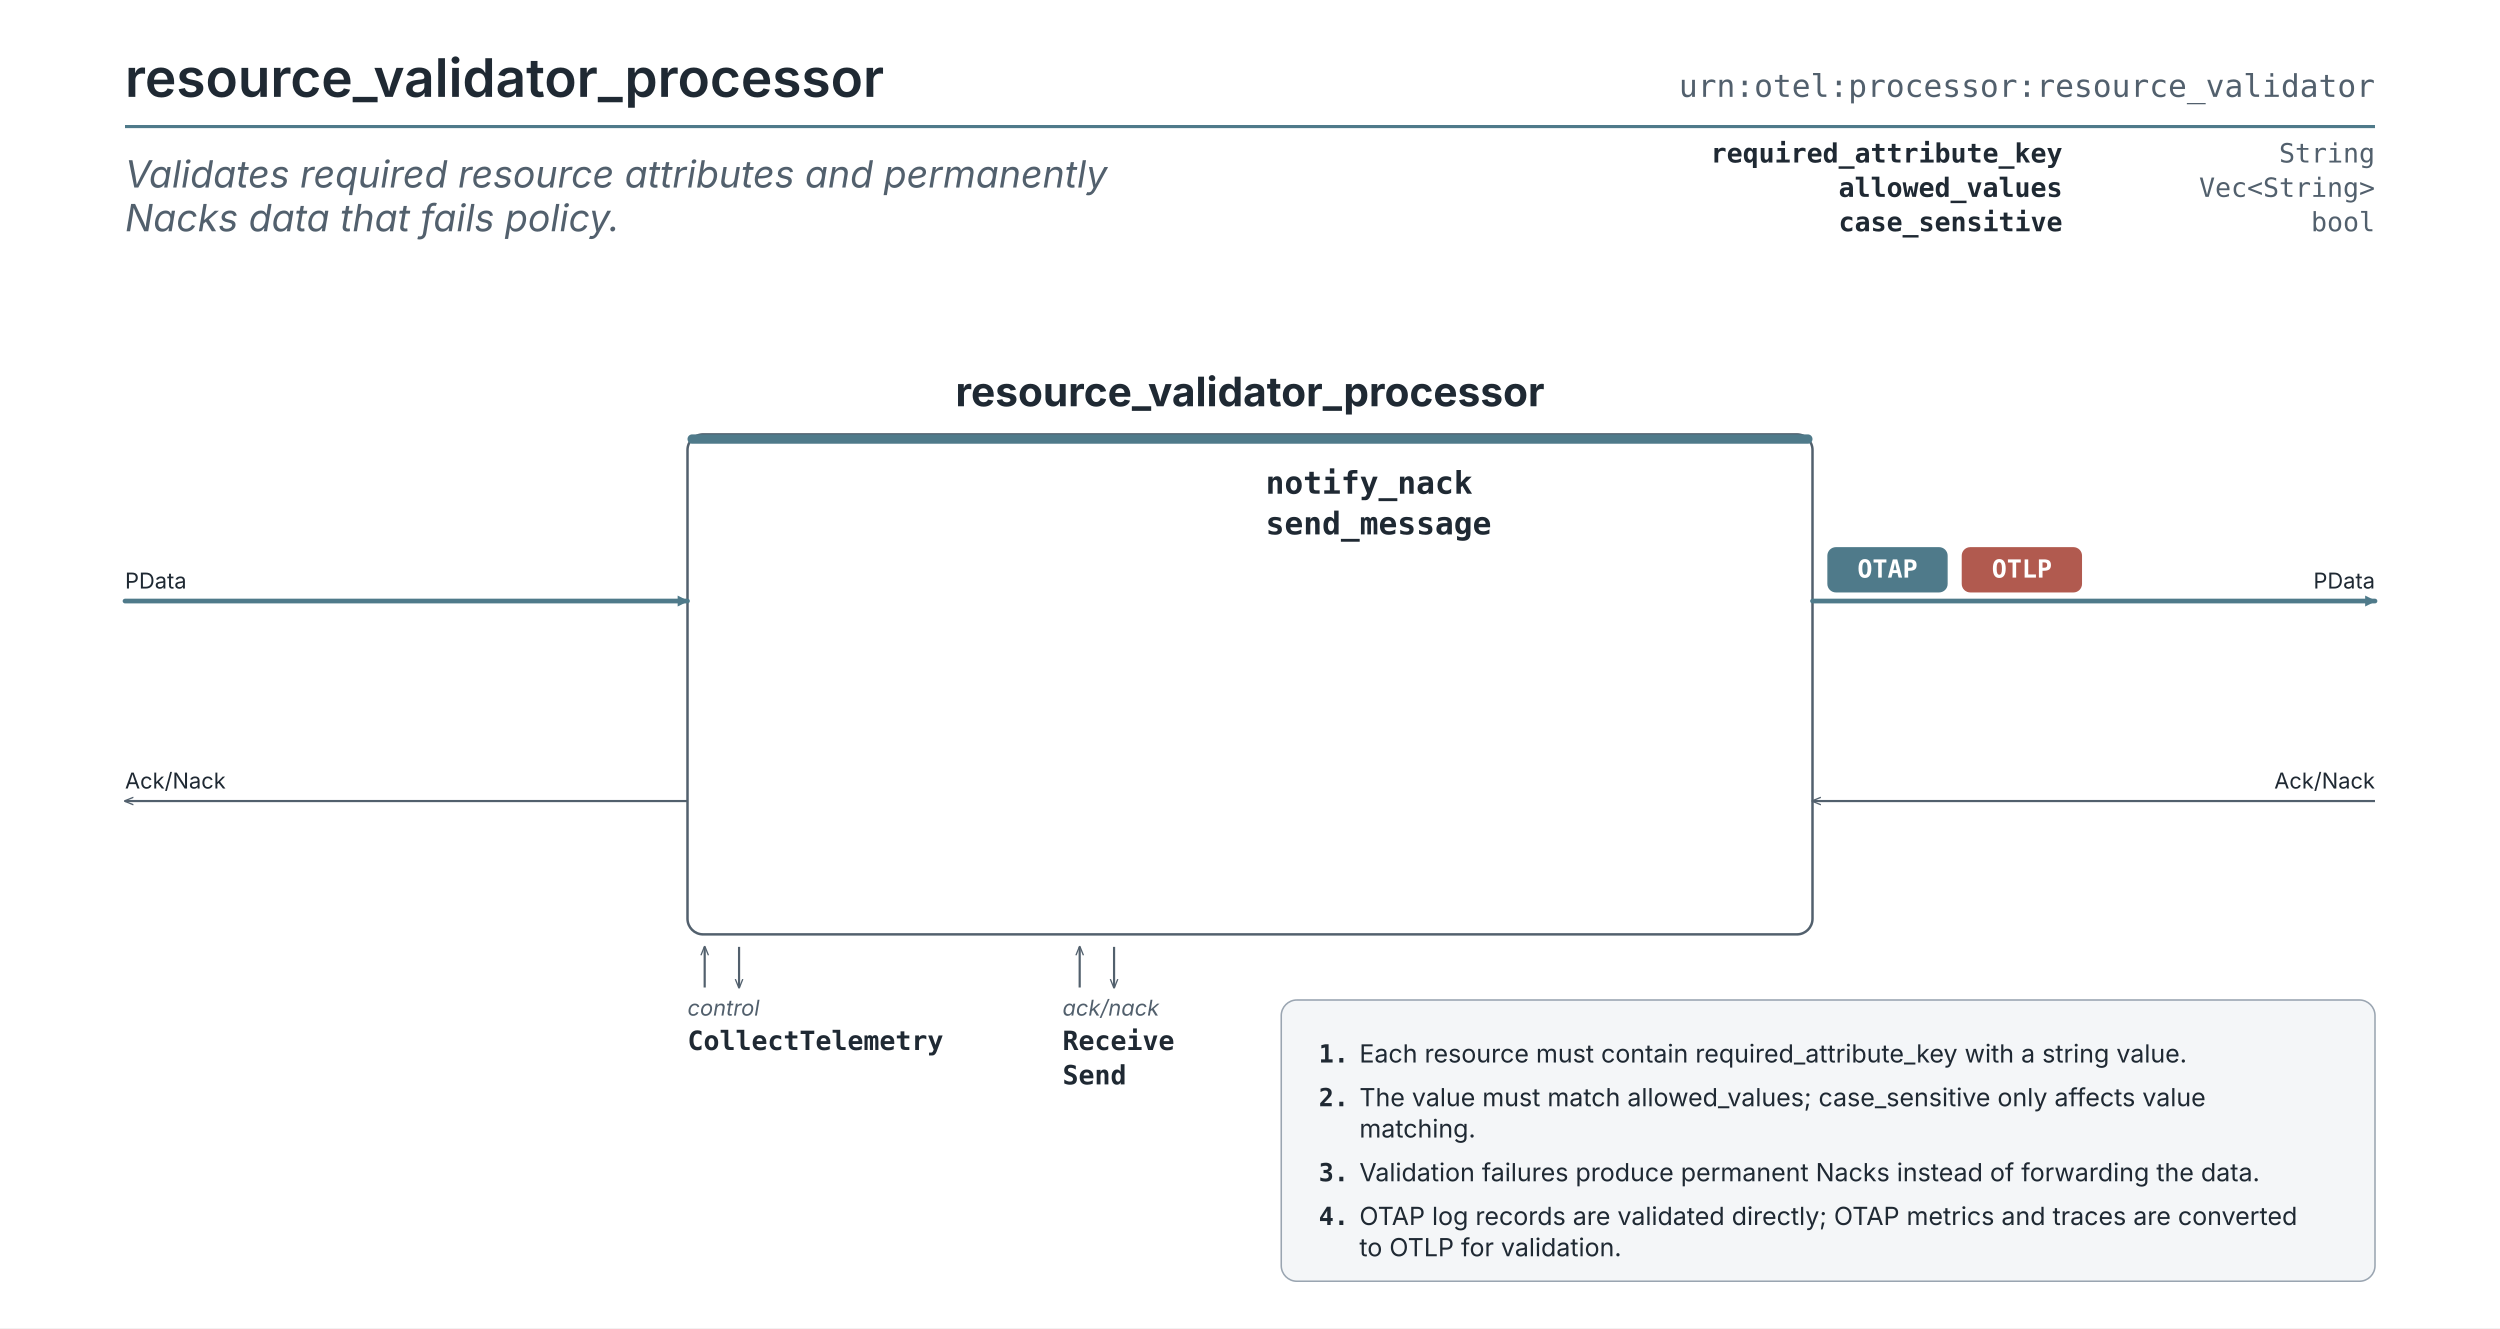
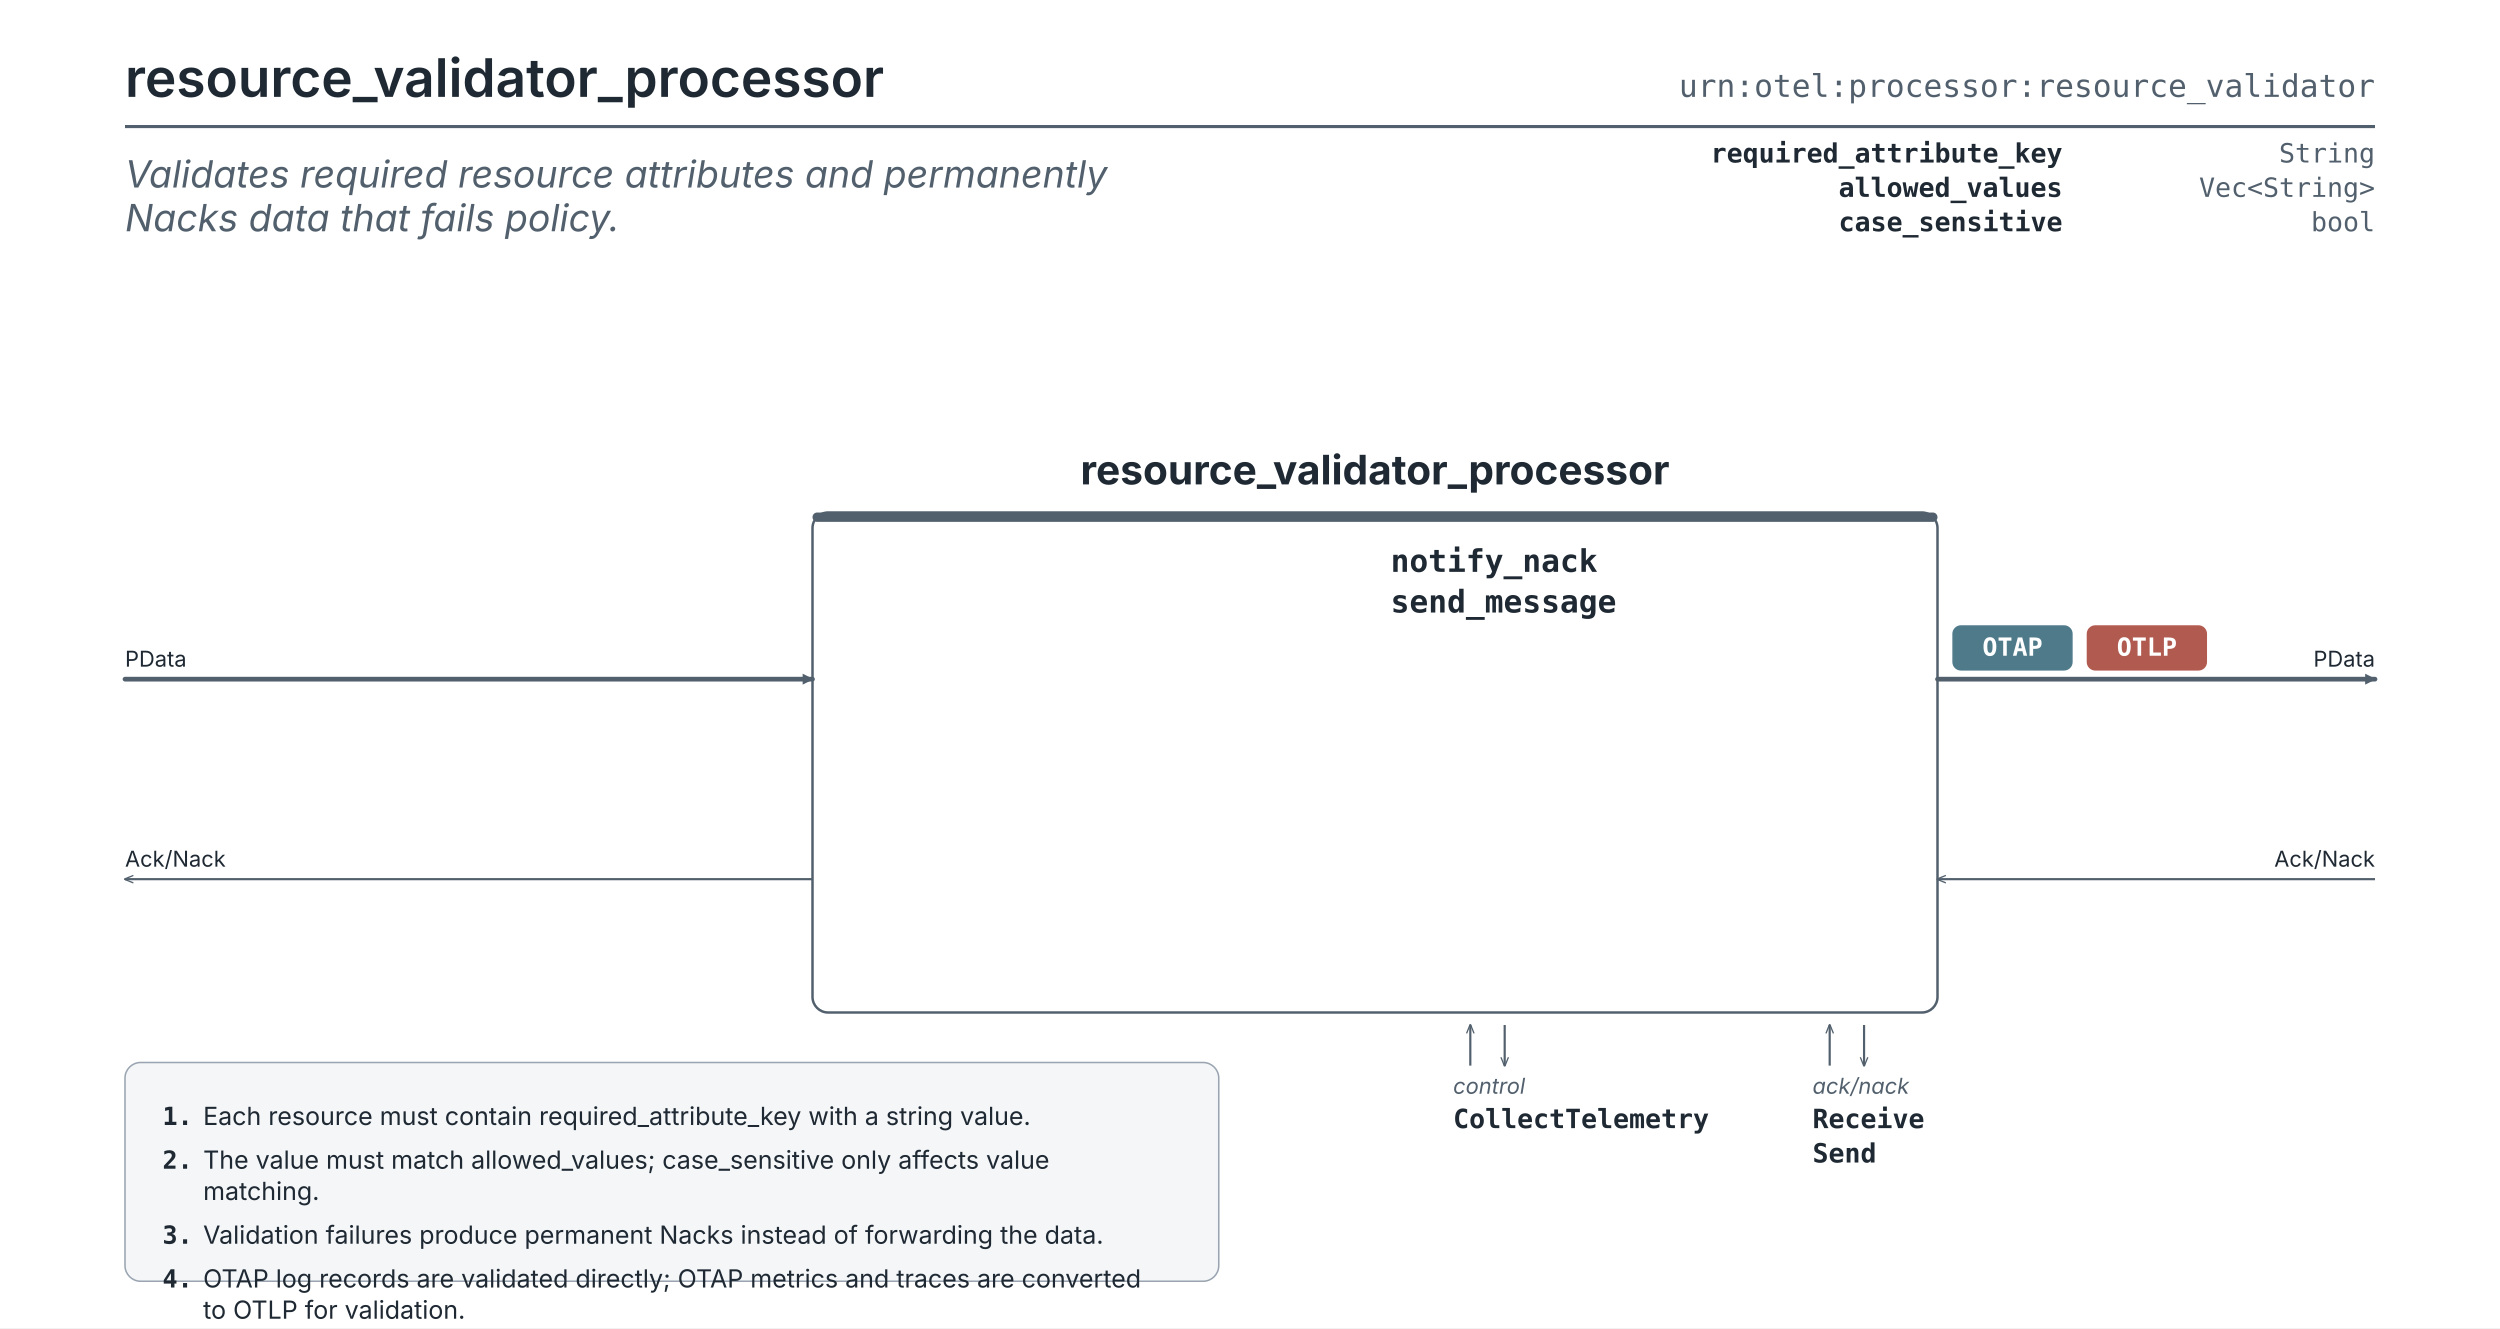
<svg xmlns="http://www.w3.org/2000/svg" width="1600" height="850" viewBox="0 0 1600 850" font-family="Inter, 'Helvetica Neue', Arial, sans-serif">
  <rect width="1600" height="850" fill="#ffffff" />
  <defs>
    <marker id="ah-pdata" viewBox="0 0 10 10" refX="9" refY="5" markerWidth="7" markerHeight="7" orient="auto-start-reverse" markerUnits="userSpaceOnUse">
      <path d="M0,0 L10,5 L0,10 z" fill="context-stroke" />
    </marker>
    <marker id="ah-ctrl" viewBox="0 0 10 10" refX="9" refY="5" markerWidth="6" markerHeight="6" orient="auto-start-reverse" markerUnits="userSpaceOnUse">
      <path d="M0,1 L10,5 L0,9" fill="none" stroke="context-stroke" stroke-width="1.4" />
    </marker>
  </defs>
-   <rect x="80" y="80" width="1440" height="2" fill="#4f7a8a" />
+   <rect x="80" y="80" width="1440" height="2" fill="#52606d" />
  <text x="80" y="62" font-size="34" font-weight="600" fill="#1f2933">resource_validator_processor</text>
  <text x="1520" y="62" font-size="20" font-family="'JetBrains Mono', Menlo, Consolas, monospace" fill="#52606d" text-anchor="end">urn:otel:processor:resource_validator</text>
  <text x="80" y="120" font-size="24" font-style="italic" fill="#52606d">
    <tspan x="80" dy="0">Validates required resource attributes and permanently</tspan>
    <tspan x="80" dy="28">Nacks data that fails policy.</tspan>
  </text>
  <text x="1320" y="104" text-anchor="end" font-size="17" font-weight="700" font-family="'JetBrains Mono', Menlo, Consolas, monospace" fill="#1f2933">required_attribute_key</text>
  <text x="1520" y="104" text-anchor="end" font-size="17" font-family="'JetBrains Mono', Menlo, Consolas, monospace" fill="#52606d">String</text>
  <text x="1320" y="126" text-anchor="end" font-size="17" font-weight="700" font-family="'JetBrains Mono', Menlo, Consolas, monospace" fill="#1f2933">allowed_values</text>
  <text x="1520" y="126" text-anchor="end" font-size="17" font-family="'JetBrains Mono', Menlo, Consolas, monospace" fill="#52606d">Vec&lt;String&gt;</text>
  <text x="1320" y="148" text-anchor="end" font-size="17" font-weight="700" font-family="'JetBrains Mono', Menlo, Consolas, monospace" fill="#1f2933">case_sensitive</text>
  <text x="1520" y="148" text-anchor="end" font-size="17" font-family="'JetBrains Mono', Menlo, Consolas, monospace" fill="#52606d">bool</text>
-   <text x="800.0" y="260" text-anchor="middle" font-size="26" font-weight="700" fill="#1f2933">resource_validator_processor</text>
+   <text x="880.0" y="310" text-anchor="middle" font-size="26" font-weight="700" fill="#1f2933">resource_validator_processor</text>
  <g>
-     <rect x="440.0" y="278" width="720" height="320" rx="10" ry="10" fill="white" stroke="#52606d" stroke-width="1.6" />
-     <rect x="440.0" y="278" width="720" height="6" rx="3" ry="3" fill="#4f7a8a" />
-     <text x="800.0" y="306" text-anchor="middle" font-size="26" font-weight="600" fill="#1f2933" />
+     <rect x="520.0" y="328" width="720" height="320" rx="10" ry="10" fill="white" stroke="#52606d" stroke-width="1.6" />
+     <rect x="520.0" y="328" width="720" height="6" rx="3" ry="3" fill="#52606d" />
+     <text x="880.0" y="356" text-anchor="middle" font-size="26" font-weight="600" fill="#1f2933" />
  </g>
-   <text x="810.0" y="316" font-size="20" font-weight="700" font-family="'JetBrains Mono', Menlo, Consolas, monospace" fill="#1f2933">notify_nack</text>
-   <text x="810.0" y="342" font-size="20" font-weight="700" font-family="'JetBrains Mono', Menlo, Consolas, monospace" fill="#1f2933">send_message</text>
-   <line x1="80" y1="384.667" x2="440.0" y2="384.667" stroke="#4f7a8a" stroke-width="3.0" stroke-linecap="round" marker-end="url(#ah-pdata)" />
-   <line x1="1160.0" y1="384.667" x2="1520" y2="384.667" stroke="#4f7a8a" stroke-width="3.0" stroke-linecap="round" marker-end="url(#ah-pdata)" />
+   <text x="890.0" y="366" font-size="20" font-weight="700" font-family="'JetBrains Mono', Menlo, Consolas, monospace" fill="#1f2933">notify_nack</text>
+   <text x="890.0" y="392" font-size="20" font-weight="700" font-family="'JetBrains Mono', Menlo, Consolas, monospace" fill="#1f2933">send_message</text>
+   <line x1="80" y1="434.667" x2="520.0" y2="434.667" stroke="#52606d" stroke-width="3.0" stroke-linecap="round" marker-end="url(#ah-pdata)" />
+   <line x1="1240.0" y1="434.667" x2="1520" y2="434.667" stroke="#52606d" stroke-width="3.0" stroke-linecap="round" marker-end="url(#ah-pdata)" />
  <g>
-     <rect x="1170.0" y="350.667" width="76" height="28" rx="5" ry="5" fill="#4f7a8a" stroke="#4f7a8a" />
-     <text x="1208.0" y="369.667" text-anchor="middle" font-size="16" font-weight="700" font-family="'JetBrains Mono', Menlo, Consolas, monospace" fill="white">OTAP</text>
+     <rect x="1250.0" y="400.667" width="76" height="28" rx="5" ry="5" fill="#4f7a8a" stroke="#4f7a8a" />
+     <text x="1288.0" y="419.667" text-anchor="middle" font-size="16" font-weight="700" font-family="'JetBrains Mono', Menlo, Consolas, monospace" fill="white">OTAP</text>
  </g>
  <g>
-     <rect x="1256.0" y="350.667" width="76" height="28" rx="5" ry="5" fill="#b15a4f" stroke="#b15a4f" />
-     <text x="1294.0" y="369.667" text-anchor="middle" font-size="16" font-weight="700" font-family="'JetBrains Mono', Menlo, Consolas, monospace" fill="white">OTLP</text>
+     <rect x="1336.0" y="400.667" width="76" height="28" rx="5" ry="5" fill="#b15a4f" stroke="#b15a4f" />
+     <text x="1374.0" y="419.667" text-anchor="middle" font-size="16" font-weight="700" font-family="'JetBrains Mono', Menlo, Consolas, monospace" fill="white">OTLP</text>
  </g>
-   <line x1="1520" y1="512.667" x2="1160.0" y2="512.667" stroke="#52606d" stroke-width="1.4" marker-end="url(#ah-ctrl)" />
-   <line x1="440.0" y1="512.667" x2="80" y2="512.667" stroke="#52606d" stroke-width="1.4" marker-end="url(#ah-ctrl)" />
-   <text x="80" y="376.667" text-anchor="start" font-size="14" fill="#1f2933">PData</text>
-   <text x="80" y="504.667" text-anchor="start" font-size="14" fill="#1f2933">Ack/Nack</text>
-   <text x="1520" y="376.667" text-anchor="end" font-size="14" fill="#1f2933">PData</text>
-   <text x="1520" y="504.667" text-anchor="end" font-size="14" fill="#1f2933">Ack/Nack</text>
-   <line x1="451.0" y1="632" x2="451.0" y2="606" stroke="#52606d" stroke-width="1.4" marker-end="url(#ah-ctrl)" />
-   <line x1="473.0" y1="606" x2="473.0" y2="632" stroke="#52606d" stroke-width="1.4" marker-end="url(#ah-ctrl)" />
-   <text x="440.0" y="650" font-size="14" font-style="italic" fill="#52606d">control</text>
-   <text x="440.0" y="672" font-size="17" font-weight="700" font-family="'JetBrains Mono', Menlo, Consolas, monospace" fill="#1f2933">CollectTelemetry</text>
-   <line x1="691.0" y1="632" x2="691.0" y2="606" stroke="#52606d" stroke-width="1.4" marker-end="url(#ah-ctrl)" />
-   <line x1="713.0" y1="606" x2="713.0" y2="632" stroke="#52606d" stroke-width="1.4" marker-end="url(#ah-ctrl)" />
-   <text x="680.0" y="650" font-size="14" font-style="italic" fill="#52606d">ack/nack</text>
-   <text x="680.0" y="672" font-size="17" font-weight="700" font-family="'JetBrains Mono', Menlo, Consolas, monospace" fill="#1f2933">Receive</text>
-   <text x="680.0" y="694" font-size="17" font-weight="700" font-family="'JetBrains Mono', Menlo, Consolas, monospace" fill="#1f2933">Send</text>
-   <rect x="820" y="640" width="700" height="180" rx="10" ry="10" fill="#f4f6f8" stroke="#9aa5b1" stroke-width="1" />
-   <text x="844" y="680" font-size="16" font-weight="700" font-family="'JetBrains Mono', Menlo, Consolas, monospace" fill="#1f2933">1.</text>
-   <text x="870" y="680" font-size="16" fill="#1f2933">Each resource must contain required_attribute_key with a string value.</text>
-   <text x="844" y="708" font-size="16" font-weight="700" font-family="'JetBrains Mono', Menlo, Consolas, monospace" fill="#1f2933">2.</text>
-   <text x="870" y="708" font-size="16" fill="#1f2933">The value must match allowed_values; case_sensitive only affects value</text>
-   <text x="870" y="728" font-size="16" fill="#1f2933">matching.</text>
-   <text x="844" y="756" font-size="16" font-weight="700" font-family="'JetBrains Mono', Menlo, Consolas, monospace" fill="#1f2933">3.</text>
-   <text x="870" y="756" font-size="16" fill="#1f2933">Validation failures produce permanent Nacks instead of forwarding the data.</text>
-   <text x="844" y="784" font-size="16" font-weight="700" font-family="'JetBrains Mono', Menlo, Consolas, monospace" fill="#1f2933">4.</text>
-   <text x="870" y="784" font-size="16" fill="#1f2933">OTAP log records are validated directly; OTAP metrics and traces are converted</text>
-   <text x="870" y="804" font-size="16" fill="#1f2933">to OTLP for validation.</text>
+   <line x1="1520" y1="562.667" x2="1240.0" y2="562.667" stroke="#52606d" stroke-width="1.4" marker-end="url(#ah-ctrl)" />
+   <line x1="520.0" y1="562.667" x2="80" y2="562.667" stroke="#52606d" stroke-width="1.4" marker-end="url(#ah-ctrl)" />
+   <text x="80" y="426.667" text-anchor="start" font-size="14" fill="#1f2933">PData</text>
+   <text x="80" y="554.667" text-anchor="start" font-size="14" fill="#1f2933">Ack/Nack</text>
+   <text x="1520" y="426.667" text-anchor="end" font-size="14" fill="#1f2933">PData</text>
+   <text x="1520" y="554.667" text-anchor="end" font-size="14" fill="#1f2933">Ack/Nack</text>
+   <line x1="941.0" y1="682" x2="941.0" y2="656" stroke="#52606d" stroke-width="1.4" marker-end="url(#ah-ctrl)" />
+   <line x1="963.0" y1="656" x2="963.0" y2="682" stroke="#52606d" stroke-width="1.4" marker-end="url(#ah-ctrl)" />
+   <text x="930.0" y="700" font-size="14" font-style="italic" fill="#52606d">control</text>
+   <text x="930.0" y="722" font-size="17" font-weight="700" font-family="'JetBrains Mono', Menlo, Consolas, monospace" fill="#1f2933">CollectTelemetry</text>
+   <line x1="1171.0" y1="682" x2="1171.0" y2="656" stroke="#52606d" stroke-width="1.4" marker-end="url(#ah-ctrl)" />
+   <line x1="1193.0" y1="656" x2="1193.0" y2="682" stroke="#52606d" stroke-width="1.4" marker-end="url(#ah-ctrl)" />
+   <text x="1160.0" y="700" font-size="14" font-style="italic" fill="#52606d">ack/nack</text>
+   <text x="1160.0" y="722" font-size="17" font-weight="700" font-family="'JetBrains Mono', Menlo, Consolas, monospace" fill="#1f2933">Receive</text>
+   <text x="1160.0" y="744" font-size="17" font-weight="700" font-family="'JetBrains Mono', Menlo, Consolas, monospace" fill="#1f2933">Send</text>
+   <rect x="80" y="680" width="700" height="140" rx="10" ry="10" fill="#f4f6f8" stroke="#9aa5b1" stroke-width="1" />
+   <text x="104" y="720" font-size="16" font-weight="700" font-family="'JetBrains Mono', Menlo, Consolas, monospace" fill="#1f2933">1.</text>
+   <text x="130" y="720" font-size="16" fill="#1f2933">Each resource must contain required_attribute_key with a string value.</text>
+   <text x="104" y="748" font-size="16" font-weight="700" font-family="'JetBrains Mono', Menlo, Consolas, monospace" fill="#1f2933">2.</text>
+   <text x="130" y="748" font-size="16" fill="#1f2933">The value must match allowed_values; case_sensitive only affects value</text>
+   <text x="130" y="768" font-size="16" fill="#1f2933">matching.</text>
+   <text x="104" y="796" font-size="16" font-weight="700" font-family="'JetBrains Mono', Menlo, Consolas, monospace" fill="#1f2933">3.</text>
+   <text x="130" y="796" font-size="16" fill="#1f2933">Validation failures produce permanent Nacks instead of forwarding the data.</text>
+   <text x="104" y="824" font-size="16" font-weight="700" font-family="'JetBrains Mono', Menlo, Consolas, monospace" fill="#1f2933">4.</text>
+   <text x="130" y="824" font-size="16" fill="#1f2933">OTAP log records are validated directly; OTAP metrics and traces are converted</text>
+   <text x="130" y="844" font-size="16" fill="#1f2933">to OTLP for validation.</text>
</svg>
